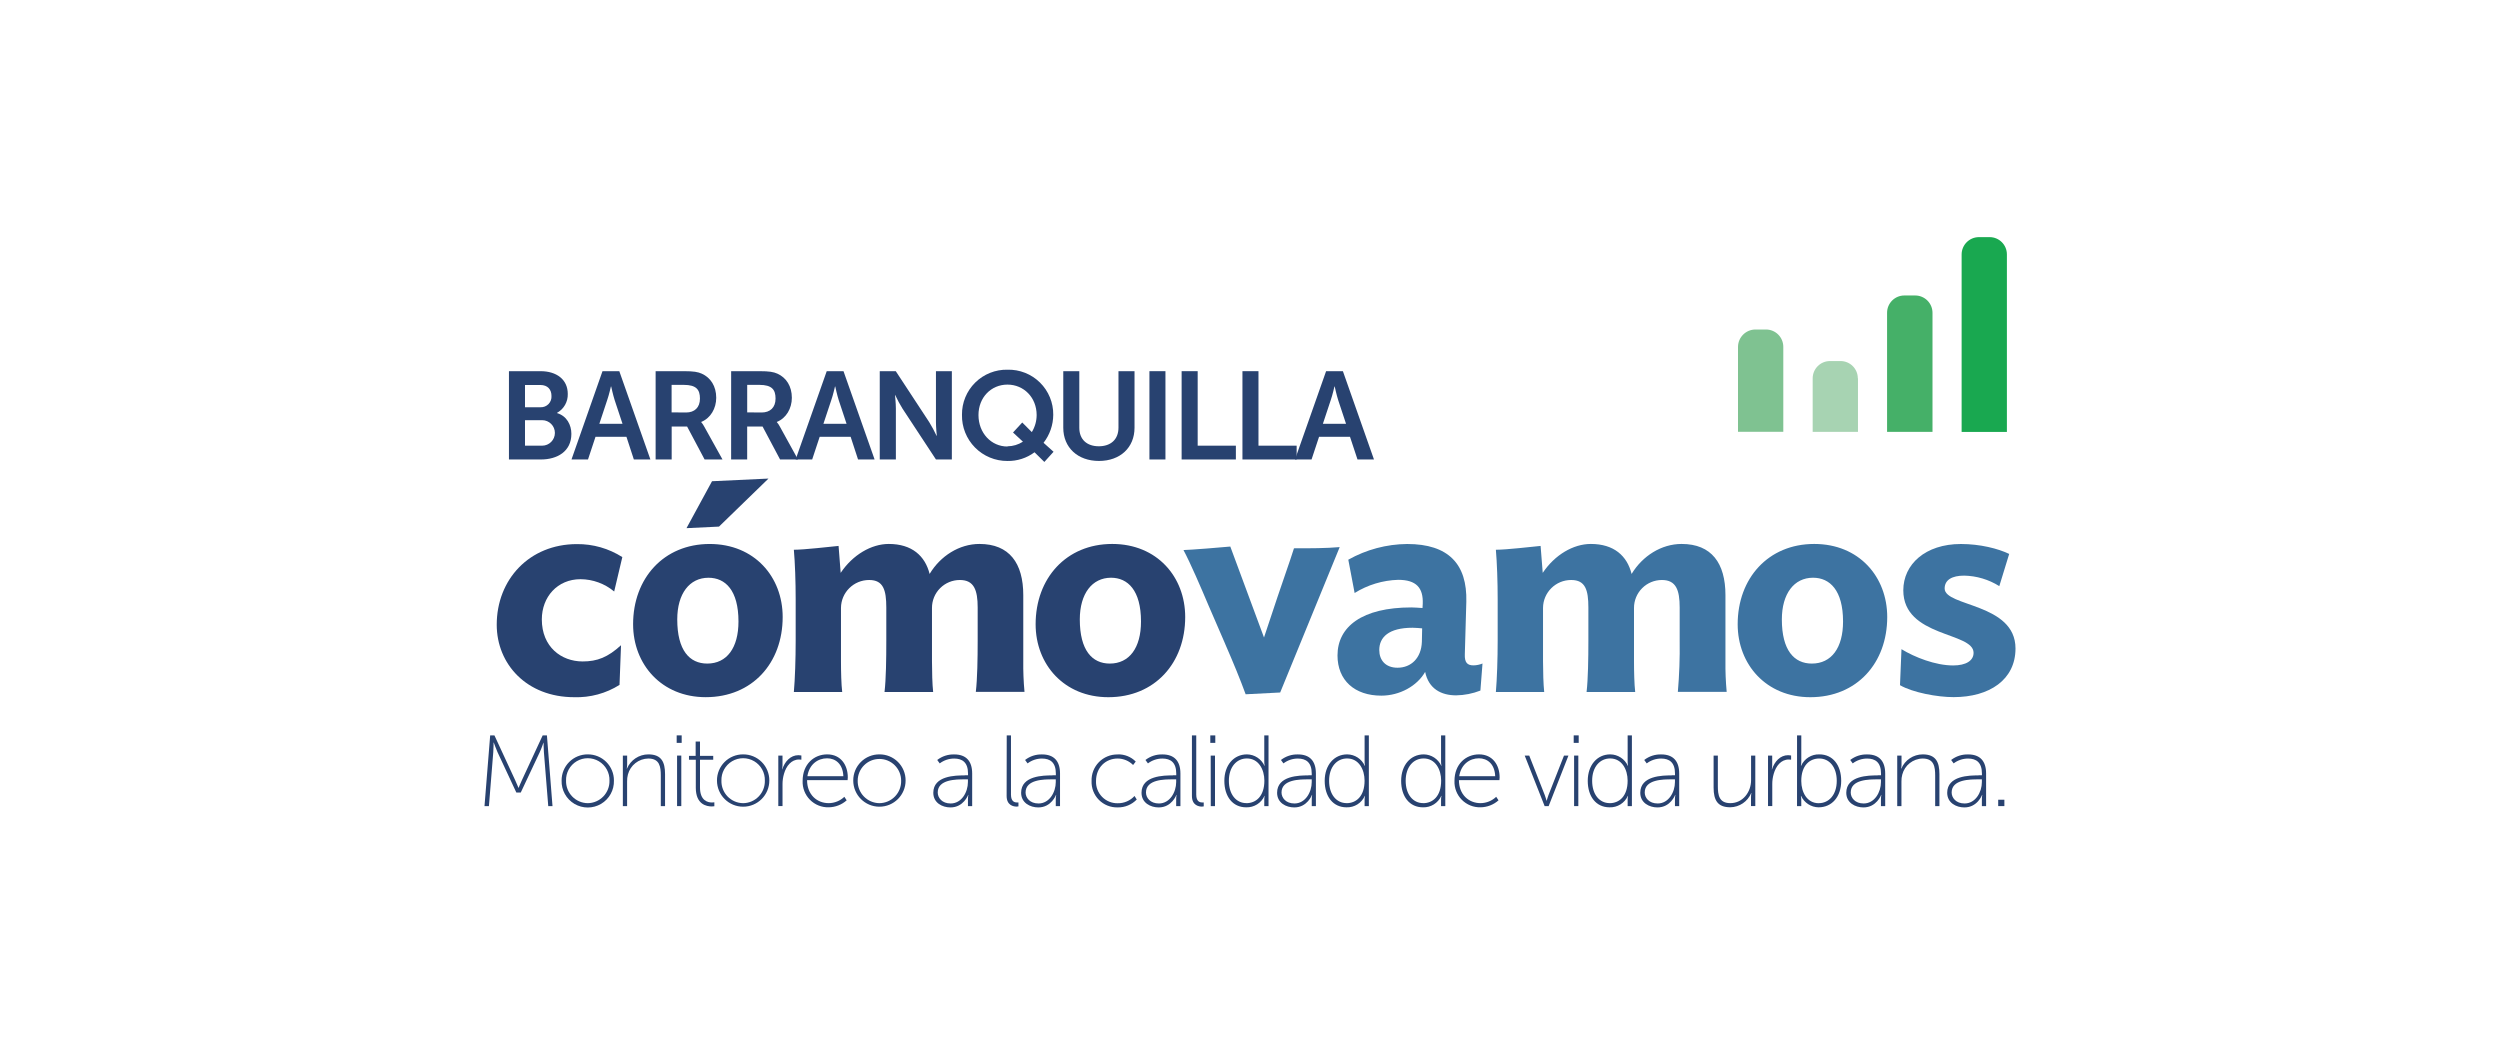
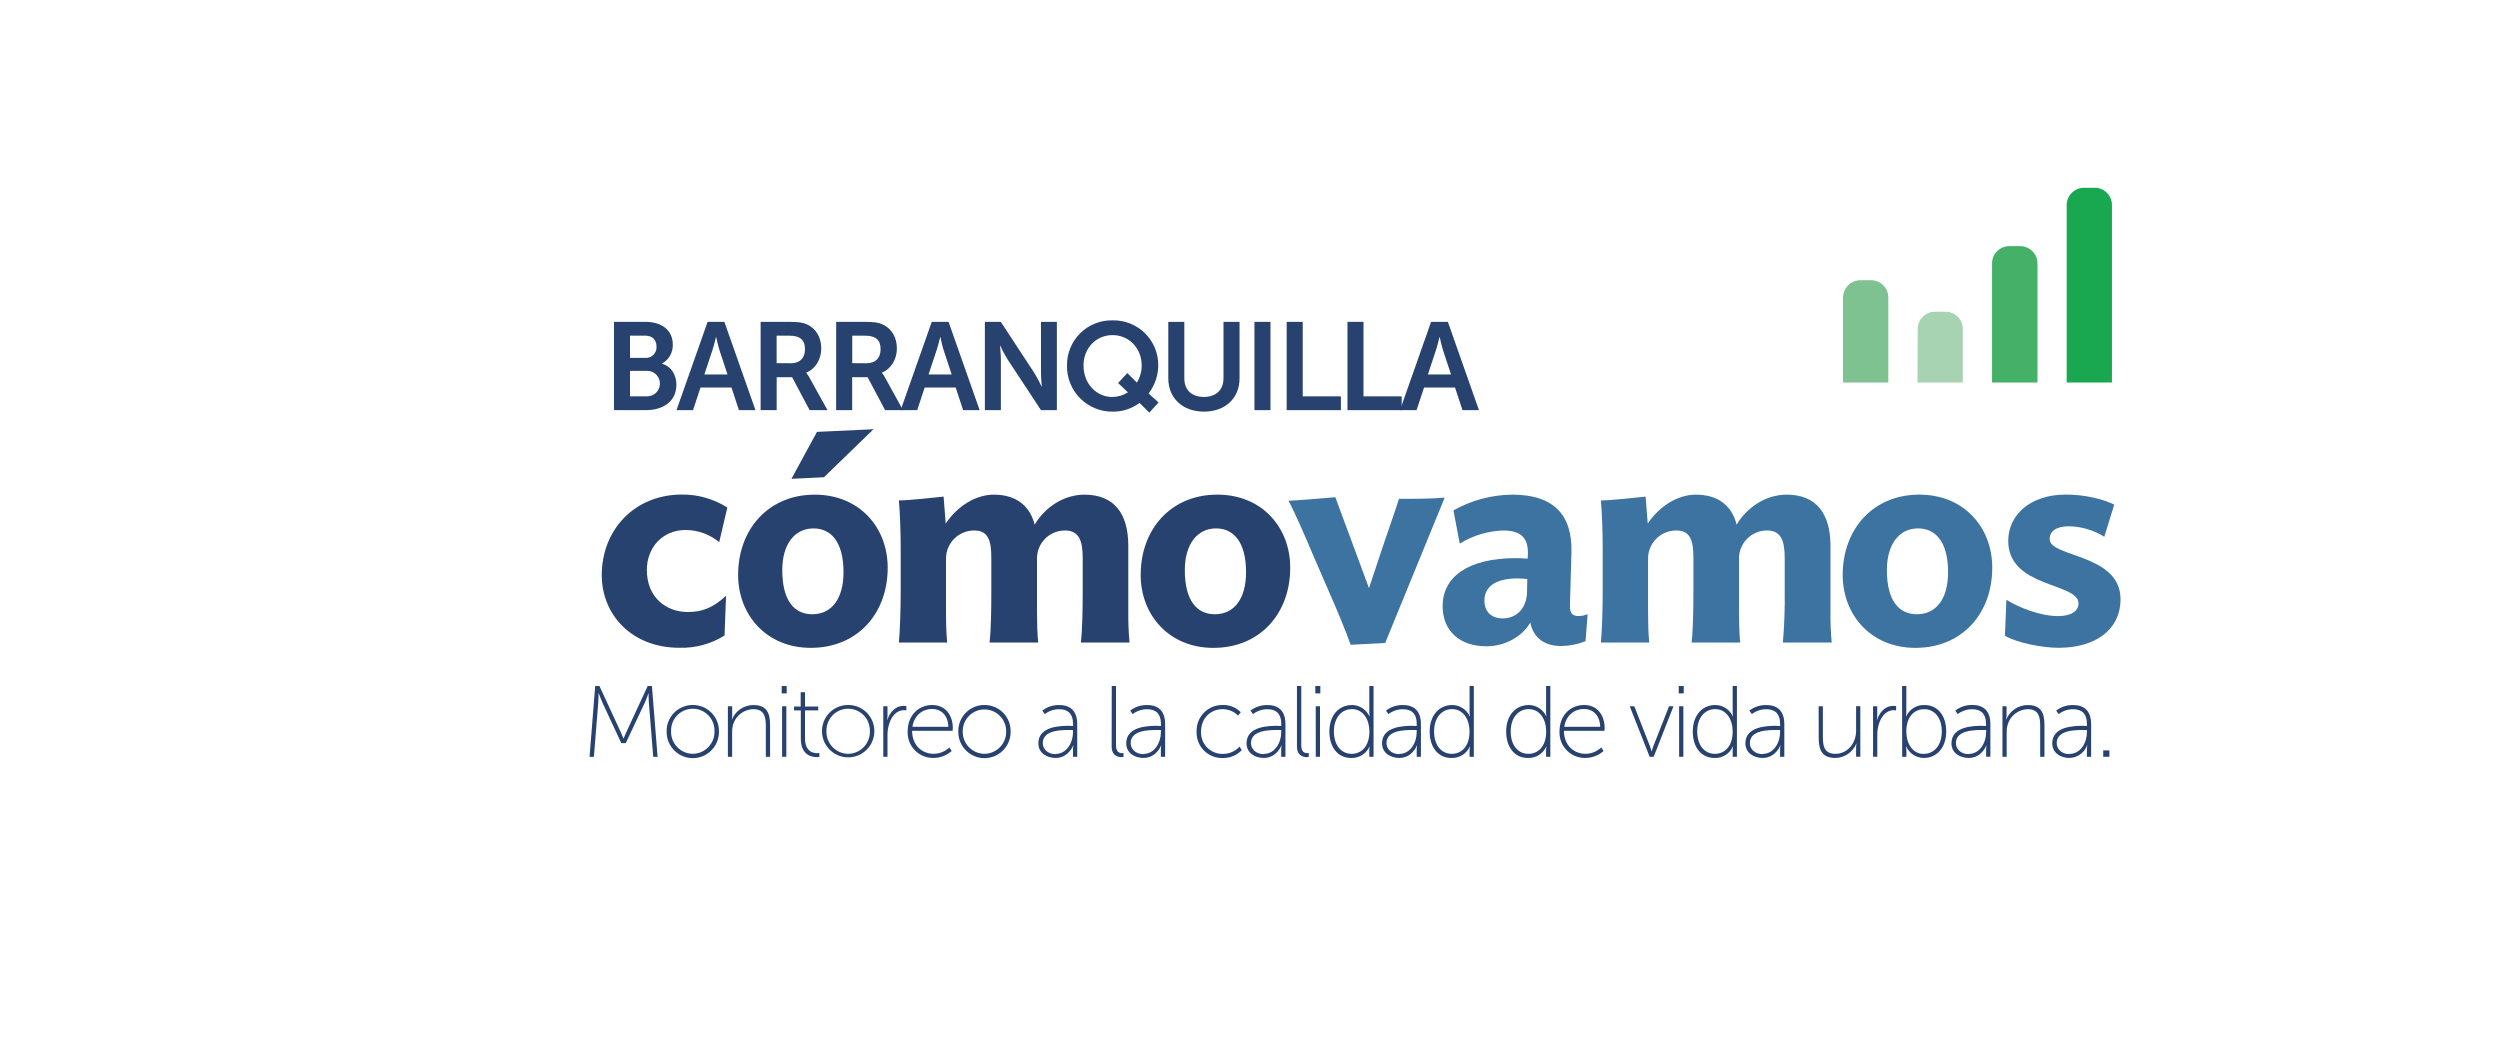
<svg xmlns="http://www.w3.org/2000/svg" id="Capa_1" data-name="Capa 1" viewBox="0 0 1000 417.78">
  <defs>
    <style>.cls-1{fill:#284270;}.cls-2{fill:#3d73a1;}.cls-3{fill:#19a850;}.cls-4{fill:#45b068;}.cls-5{fill:#a7d3b2;}.cls-6{fill:#7fc291;}</style>
  </defs>
-   <path class="cls-1" d="M196.07,294.15h1.7L206,311.93c.64,1.38,1.37,3.19,1.37,3.19h.08s.73-1.81,1.38-3.19l8.24-17.78h1.7L221,322.44H219.3l-1.74-21.59c-.12-1.37-.12-3.75-.12-3.75h-.07s-.81,2.38-1.46,3.75L208.31,317h-1.78L199,300.85c-.6-1.33-1.49-3.83-1.49-3.83h-.08s0,2.46-.12,3.83l-1.74,21.59H193.8Z" />
-   <path class="cls-1" d="M235.1,301.75a10.39,10.39,0,0,1,10.47,10.46,10.47,10.47,0,1,1-20.93,0,10.39,10.39,0,0,1,10.46-10.46m0,19.52a8.79,8.79,0,0,0,8.69-9,8.69,8.69,0,1,0-17.37,0,8.78,8.78,0,0,0,8.68,9" />
-   <path class="cls-1" d="M249.16,302.23h1.7v3.56a8.61,8.61,0,0,1-.16,1.66h.08a9.32,9.32,0,0,1,8.57-5.7c5.26,0,6.67,3.11,6.67,7.88v12.81h-1.7v-12.2c0-3.52-.44-6.83-5-6.83a8.57,8.57,0,0,0-8.16,6.42,10.17,10.17,0,0,0-.32,2.75v9.86h-1.7V302.23Z" />
-   <path class="cls-1" d="M270.67,294.15h2v3h-2Zm.16,8.08h1.69v20.21h-1.69Z" />
-   <path class="cls-1" d="M278.26,303.89h-2.67v-1.53h2.67v-5.74H280v5.74h5.29v1.53H280V315c0,5.34,3.19,6,4.81,6a4.85,4.85,0,0,0,.93-.08v1.58a5.82,5.82,0,0,1-1,.08c-2.1,0-6.42-.77-6.42-7.47V303.89Z" />
-   <path class="cls-1" d="M297.25,301.75a10.4,10.4,0,0,1,10.48,10.46,10.47,10.47,0,1,1-20.94,0,10.39,10.39,0,0,1,10.46-10.46m0,19.52a8.78,8.78,0,0,0,8.69-9,8.69,8.69,0,1,0-17.37,0,8.78,8.78,0,0,0,8.68,9" />
-   <path class="cls-1" d="M311.32,302.23H313v3.84a8.13,8.13,0,0,1-.17,1.66h.08c1-3.11,3.28-5.66,6.47-5.66a6.32,6.32,0,0,1,1.17.12v1.69a6.56,6.56,0,0,0-.93-.08c-3.15,0-5.13,2.67-6,5.66a14.49,14.49,0,0,0-.61,4.24v8.73h-1.69v-20.2Z" />
-   <path class="cls-1" d="M330.88,301.75c5.49,0,8.24,4.32,8.24,9.21,0,.44-.08,1.09-.08,1.09H322.83c0,5.86,4,9.21,8.65,9.21a9.14,9.14,0,0,0,6.26-2.54l.93,1.41a11,11,0,0,1-7.19,2.79,10.16,10.16,0,0,1-10.43-10.55c0-6.82,4.65-10.62,9.83-10.62m6.46,8.72c-.2-4.92-3.15-7.15-6.5-7.15-3.72,0-7.16,2.43-7.88,7.15Z" />
-   <path class="cls-1" d="M351.77,301.75a10.39,10.39,0,0,1,10.47,10.46,10.47,10.47,0,1,1-20.94,0,10.39,10.39,0,0,1,10.47-10.46m0,19.52a8.79,8.79,0,0,0,8.69-9,8.69,8.69,0,1,0-17.38,0,8.79,8.79,0,0,0,8.69,9" />
-   <path class="cls-1" d="M385.88,310.11h1.33v-.69c0-4.48-2.3-6-5.53-6a9.54,9.54,0,0,0-5.79,1.94l-1-1.37a10.57,10.57,0,0,1,6.83-2.22c4.64,0,7.15,2.58,7.15,7.63v13.06h-1.69v-2.67a9.37,9.37,0,0,1,.16-1.82h-.08s-1.82,5-7.08,5c-3.27,0-6.86-1.82-6.86-5.86,0-6.87,8.92-6.95,12.52-6.95m-5.58,11.23c4.4,0,6.91-4.56,6.91-8.56v-1.09h-1.3c-3.43,0-10.78,0-10.78,5.25,0,2.14,1.74,4.4,5.17,4.4" />
-   <path class="cls-1" d="M402.69,294.15h1.7v23.68c0,2.83,1.45,3.15,2.38,3.15a4.83,4.83,0,0,0,.61,0v1.57a3.44,3.44,0,0,1-.73.09c-1.17,0-4-.44-4-4.25Z" />
-   <path class="cls-1" d="M421,310.11h1.34v-.69c0-4.48-2.3-6-5.54-6a9.48,9.48,0,0,0-5.77,1.94l-1-1.37a10.57,10.57,0,0,1,6.83-2.22c4.64,0,7.15,2.58,7.15,7.63v13.06h-1.7v-2.67a8.84,8.84,0,0,1,.17-1.82h-.08s-1.83,5-7.08,5c-3.27,0-6.87-1.82-6.87-5.86,0-6.87,8.93-6.95,12.52-6.95m-5.57,11.23c4.4,0,6.91-4.56,6.91-8.56v-1.09h-1.29c-3.44,0-10.79,0-10.79,5.25,0,2.14,1.73,4.4,5.17,4.4" />
-   <path class="cls-1" d="M447.06,301.75a9.73,9.73,0,0,1,7.23,2.87L453.24,306a8.76,8.76,0,0,0-6.18-2.59c-4.73,0-8.65,3.52-8.65,9a8.52,8.52,0,0,0,8.65,8.89,8.93,8.93,0,0,0,6.75-2.91l.89,1.41a10.31,10.31,0,0,1-7.64,3.16,10.16,10.16,0,0,1-10.43-10.55,10.27,10.27,0,0,1,10.43-10.63" />
-   <path class="cls-1" d="M469.17,310.11h1.33v-.69c0-4.48-2.31-6-5.54-6a9.53,9.53,0,0,0-5.78,1.94l-1-1.37a10.6,10.6,0,0,1,6.83-2.22c4.65,0,7.16,2.58,7.16,7.63v13.06h-1.7v-2.67a9.37,9.37,0,0,1,.16-1.82h-.08s-1.82,5-7.07,5c-3.27,0-6.87-1.82-6.87-5.86,0-6.87,8.93-6.95,12.53-6.95m-5.58,11.23c4.4,0,6.91-4.56,6.91-8.56v-1.09h-1.3c-3.43,0-10.78,0-10.78,5.25,0,2.14,1.74,4.4,5.17,4.4" />
-   <path class="cls-1" d="M476.81,294.15h1.69v23.68c0,2.83,1.46,3.15,2.39,3.15a4.77,4.77,0,0,0,.6,0v1.57a3.41,3.41,0,0,1-.72.09c-1.17,0-4-.44-4-4.25v-24.2Z" />
-   <path class="cls-1" d="M484.12,294.15h2v3h-2Zm.16,8.08H486v20.21h-1.69Z" />
-   <path class="cls-1" d="M498.79,301.75a7.81,7.81,0,0,1,7,4.57h.08a8.79,8.79,0,0,1-.16-1.67v-10.5h1.7v28.29h-1.7v-2.55a6.52,6.52,0,0,1,.16-1.53h-.08a7.74,7.74,0,0,1-7.32,4.57c-5.41,0-8.73-4.33-8.73-10.6s3.76-10.58,9.06-10.58m-.25,19.52c3.72,0,7.2-2.63,7.2-9,0-4.48-2.31-8.89-7-8.89-4,0-7.2,3.28-7.2,8.93,0,5.46,2.91,8.94,7,8.94" />
-   <path class="cls-1" d="M523.35,310.11h1.34v-.69c0-4.48-2.3-6-5.54-6a9.48,9.48,0,0,0-5.77,1.94l-1-1.37a10.57,10.57,0,0,1,6.83-2.22c4.65,0,7.15,2.58,7.15,7.63v13.06H524.7v-2.67a9.37,9.37,0,0,1,.16-1.82h-.08s-1.82,5-7.07,5c-3.28,0-6.87-1.82-6.87-5.86,0-6.87,8.92-6.95,12.51-6.95m-5.57,11.23c4.4,0,6.91-4.56,6.91-8.56v-1.09H523.4c-3.44,0-10.79,0-10.79,5.25,0,2.14,1.73,4.4,5.17,4.4" />
-   <path class="cls-1" d="M538.91,301.75a7.8,7.8,0,0,1,7,4.57H546a8.79,8.79,0,0,1-.16-1.67v-10.5h1.7v28.29h-1.7v-2.55a6.52,6.52,0,0,1,.16-1.53h-.08a7.72,7.72,0,0,1-7.31,4.57c-5.42,0-8.73-4.33-8.73-10.6s3.76-10.58,9-10.58m-.24,19.52c3.72,0,7.19-2.63,7.19-9,0-4.48-2.3-8.89-7-8.89-4,0-7.19,3.28-7.19,8.93,0,5.46,2.91,8.94,7,8.94" />
-   <path class="cls-1" d="M569.51,301.75a7.81,7.81,0,0,1,7,4.57h.08a8.29,8.29,0,0,1-.17-1.67v-10.5h1.7v28.29h-1.7v-2.55a6.16,6.16,0,0,1,.17-1.53h-.08a7.74,7.74,0,0,1-7.32,4.57c-5.41,0-8.73-4.33-8.73-10.6s3.76-10.58,9.06-10.58m-.25,19.52c3.72,0,7.19-2.63,7.19-9,0-4.48-2.3-8.89-7-8.89-4,0-7.19,3.28-7.19,8.93,0,5.46,2.91,8.94,7,8.94" />
-   <path class="cls-1" d="M591.61,301.75c5.49,0,8.24,4.32,8.24,9.21,0,.44-.08,1.09-.08,1.09h-16.2c0,5.86,4,9.21,8.64,9.21a9.18,9.18,0,0,0,6.27-2.54l.93,1.41a11,11,0,0,1-7.2,2.79,10.16,10.16,0,0,1-10.42-10.55c0-6.82,4.65-10.62,9.82-10.62m6.47,8.72c-.2-4.92-3.16-7.15-6.51-7.15-3.72,0-7.15,2.43-7.88,7.15Z" />
-   <path class="cls-1" d="M609.88,302.23h1.81l6.23,15.84c.37,1,.69,2.19.69,2.19h.08s.32-1.21.69-2.19l6.22-15.84h1.78l-7.92,20.21h-1.61Z" />
-   <path class="cls-1" d="M629.48,294.15h2v3h-2Zm.16,8.08h1.69v20.21h-1.69Z" />
-   <path class="cls-1" d="M644.14,301.75a7.81,7.81,0,0,1,7,4.57h.08a8.79,8.79,0,0,1-.16-1.67v-10.5h1.7v28.29h-1.7v-2.55a6.52,6.52,0,0,1,.16-1.53h-.08a7.73,7.73,0,0,1-7.31,4.57c-5.42,0-8.73-4.33-8.73-10.6s3.76-10.58,9-10.58m-.24,19.52c3.72,0,7.19-2.63,7.19-9,0-4.48-2.3-8.89-7-8.89-4,0-7.19,3.28-7.19,8.93,0,5.46,2.91,8.94,7,8.94" />
-   <path class="cls-1" d="M668.71,310.11H670v-.69c0-4.48-2.3-6-5.53-6a9.49,9.49,0,0,0-5.78,1.94l-1-1.37a10.58,10.58,0,0,1,6.84-2.22c4.64,0,7.15,2.58,7.15,7.63v13.06h-1.7v-2.67a9.37,9.37,0,0,1,.16-1.82h-.08s-1.82,5-7.08,5c-3.27,0-6.87-1.82-6.87-5.86,0-6.87,8.94-6.95,12.53-6.95m-5.57,11.23c4.4,0,6.91-4.56,6.91-8.56v-1.09h-1.3c-3.43,0-10.79,0-10.79,5.25,0,2.14,1.74,4.4,5.18,4.4" />
-   <path class="cls-1" d="M685.44,302.23h1.7v12.2c0,3.52.44,6.83,5,6.83,5,0,8.29-4.44,8.29-9.17v-9.86h1.69v20.2H700.4v-3.55a8.48,8.48,0,0,1,.16-1.66h-.08a9.2,9.2,0,0,1-8.37,5.69c-5,0-6.67-2.74-6.67-7.88Z" />
-   <path class="cls-1" d="M707.18,302.23h1.7v3.84a8.61,8.61,0,0,1-.16,1.66h.08c1-3.11,3.28-5.66,6.47-5.66a6.32,6.32,0,0,1,1.17.12v1.69a6.76,6.76,0,0,0-.93-.08c-3.15,0-5.13,2.67-6,5.66a14.47,14.47,0,0,0-.6,4.24v8.73h-1.7v-20.2Z" />
-   <path class="cls-1" d="M718.82,294.15h1.7v10.5a8.79,8.79,0,0,1-.16,1.67h.08a7.72,7.72,0,0,1,7.31-4.57c5.41,0,8.73,4.32,8.73,10.58,0,6.43-3.76,10.6-9.05,10.6a7.81,7.81,0,0,1-7-4.57h-.08a9.17,9.17,0,0,1,.16,1.78v2.3h-1.7Zm8.69,27.12c4,0,7.19-3.28,7.19-8.94,0-5.45-2.9-8.93-7-8.93-3.72,0-7.19,2.63-7.19,9,0,4.48,2.3,8.89,7,8.89" />
-   <path class="cls-1" d="M751.08,310.11h1.33v-.69c0-4.48-2.31-6-5.54-6a9.49,9.49,0,0,0-5.78,1.94l-1-1.37a10.58,10.58,0,0,1,6.84-2.22c4.64,0,7.15,2.58,7.15,7.63v13.06h-1.7v-2.67a9.37,9.37,0,0,1,.16-1.82h-.08s-1.82,5-7.08,5c-3.26,0-6.87-1.82-6.87-5.86,0-6.87,8.93-6.95,12.54-6.95m-5.59,11.23c4.41,0,6.92-4.56,6.92-8.56v-1.09h-1.3c-3.44,0-10.79,0-10.79,5.25,0,2.14,1.74,4.4,5.17,4.4" />
-   <path class="cls-1" d="M758.91,302.23h1.7v3.56a8.61,8.61,0,0,1-.16,1.66h.08a9.3,9.3,0,0,1,8.57-5.7c5.25,0,6.67,3.11,6.67,7.88v12.81h-1.7v-12.2c0-3.52-.45-6.83-5-6.83a8.56,8.56,0,0,0-8.16,6.42,9.78,9.78,0,0,0-.33,2.75v9.86h-1.69V302.23Z" />
-   <path class="cls-1" d="M791.44,310.11h1.33v-.69c0-4.48-2.3-6-5.53-6a9.49,9.49,0,0,0-5.78,1.94l-1-1.37a10.6,10.6,0,0,1,6.83-2.22c4.65,0,7.15,2.58,7.15,7.63v13.06h-1.69v-2.67a9.37,9.37,0,0,1,.16-1.82h-.09s-1.81,5-7.07,5c-3.27,0-6.87-1.82-6.87-5.86,0-6.87,8.94-6.95,12.53-6.95m-5.58,11.23c4.41,0,6.92-4.56,6.92-8.56v-1.09h-1.3c-3.43,0-10.79,0-10.79,5.25,0,2.14,1.74,4.4,5.17,4.4" />
-   <rect class="cls-1" x="799.28" y="319.89" width="2.47" height="2.55" />
-   <path class="cls-1" d="M245.67,236.6a21.19,21.19,0,0,0-13.46-4.92c-9.24,0-15.48,7.09-15.48,16.09,0,11,7.8,16.81,16.32,16.81,5.88,0,10.09-1.68,15.36-6.49l-.6,15.87a32.12,32.12,0,0,1-18.12,4.92c-19,0-31-13.22-31-29,0-18.05,13-32.24,32.08-32.24a33.2,33.2,0,0,1,18.16,5.2Z" />
-   <path class="cls-1" d="M282.29,278.87c-17.63,0-29.05-13.09-29.05-29.17,0-18.39,12.26-32.11,30.63-32.11,17.89,0,29.2,13.12,29.2,29.22,0,18.38-12.13,32.06-30.78,32.06m1.1-47.77c-7.57,0-12.49,6.34-12.49,16.67,0,12.38,4.91,17.66,12,17.66,7.81,0,12.49-6.24,12.49-16.83,0-12.49-5.25-17.5-12-17.5m24-39.67L287.6,210.64l-13,.62,10.21-18.77Z" />
-   <path class="cls-1" d="M390.33,276.74c.61-5.17.74-13.47.74-20.44V243c0-7-1.47-11-7.1-11a11.14,11.14,0,0,0-11.18,11.19v21.24c0,4.18.13,9.25.47,12.38H353.81c.61-5.17.71-13.47.71-20.44V243c0-7-1.2-11-6.82-11a11.25,11.25,0,0,0-11.31,11.19v21.24c0,4.18.12,9.25.49,12.38H317.54c.47-5.17.73-13.47.73-20.44V239.72c0-7-.26-14.63-.73-19.82,4.2,0,14.3-1.19,17.89-1.53l.84,10.78c4.8-7.21,12.27-11.57,19.23-11.57,9.24,0,14.53,4.74,16.35,12,4.29-7.19,11.87-12,19.92-12,12,0,17.54,7.72,17.54,20.47v26.31a118.28,118.28,0,0,0,.49,12.38Z" />
-   <path class="cls-1" d="M443.34,278.88c-17.68,0-29.09-13.08-29.09-29.18,0-18.4,12.24-32.12,30.65-32.12,17.87,0,29.18,13.13,29.18,29.23,0,18.39-12.14,32.07-30.74,32.07m1.08-47.79c-7.56,0-12.5,6.35-12.5,16.69,0,12.36,4.94,17.65,12,17.65,7.78,0,12.48-6.24,12.48-16.82,0-12.49-5.28-17.52-12-17.52" />
-   <path class="cls-2" d="M490.1,257.62l-6.71-15.48c-3-7.11-7.23-16.94-10-22.12,1.9,0,17.17-1.2,18.73-1.4L505.6,255l5.4-16.21c1.67-5.06,5.06-14.53,6.59-19.47,6.76,0,12.75,0,18.29-.48L512.07,277l-13.81.71c-2.05-5.64-5-12.83-8.16-20.06" />
-   <path class="cls-2" d="M535,262.19c0-11.52,9.83-19.22,29.55-19.22,1.31,0,2.88.15,4.45.24l.1-1.68c.24-6.36-2.53-9.6-9.84-9.6a34.88,34.88,0,0,0-17.41,5.27l-2.53-13.32a48.9,48.9,0,0,1,23.54-6.28c16.57,0,24.05,8.06,23.67,23.09l-.6,21c-.13,3.35,1,4.46,3.47,4.46a10.07,10.07,0,0,0,3.6-.74l-.84,10.82a27.74,27.74,0,0,1-9.71,1.91c-6,0-11-2.64-12.39-9.38-3.23,5.67-10.22,9.5-17.53,9.5-10.68,0-17.53-6.13-17.53-16.1m33.75-5.43.11-5.39c-1.3-.09-2.51-.24-3.83-.24-9.63,0-13.32,3.85-13.32,8.91,0,4.07,2.5,7.08,7.3,7.08,5.41,0,9.51-3.84,9.74-10.36" />
-   <path class="cls-2" d="M671.14,276.74a203.17,203.17,0,0,0,.73-20.44V243c0-7-1.45-11-7.1-11a11.15,11.15,0,0,0-11.17,11.19v21.24c0,4.18.12,9.25.48,12.38H634.63c.6-5.17.72-13.47.72-20.44V243c0-7-1.2-11-6.85-11a11.24,11.24,0,0,0-11.29,11.19v21.24c0,4.18.14,9.25.47,12.38H598.35c.45-5.17.72-13.47.72-20.44V239.72c0-7-.27-14.63-.72-19.82,4.23,0,14.3-1.19,17.89-1.53l.85,10.78c4.81-7.21,12.24-11.57,19.23-11.57,9.25,0,14.52,4.74,16.32,12,4.34-7.19,11.91-12,20-12,12,0,17.54,7.72,17.54,20.47v26.31a118.28,118.28,0,0,0,.49,12.38Z" />
-   <path class="cls-2" d="M724.14,278.88c-17.66,0-29.07-13.08-29.07-29.18,0-18.4,12.24-32.12,30.62-32.12,17.93,0,29.2,13.13,29.2,29.23,0,18.39-12.12,32.07-30.75,32.07m1.07-47.79c-7.56,0-12.47,6.35-12.47,16.69,0,12.36,4.91,17.65,12,17.65,7.8,0,12.48-6.24,12.48-16.82,0-12.49-5.28-17.52-12-17.52" />
-   <path class="cls-2" d="M803.67,221.59l-3.95,12.86a27.45,27.45,0,0,0-14.06-4.2c-4.81,0-7.8,1.68-7.8,5.15,0,7.33,28.34,5.79,28.34,24,0,12.52-10.46,19.45-24.73,19.45C775,278.88,765,277,760,274.07l.59-14.4c5.29,3.24,13.59,6.51,20.67,6.51,5.17,0,8.17-1.93,8.17-5.06,0-8.4-28.11-6.14-28.11-25,0-10.33,8.75-18.52,23.06-18.52,7.56,0,14.89,1.81,19.33,4" />
-   <path class="cls-3" d="M795.86,94.85h-4.28a6.94,6.94,0,0,0-6.93,6.92v71h18.11v-71a6.91,6.91,0,0,0-6.89-6.92" />
-   <path class="cls-4" d="M773,125.12a6.94,6.94,0,0,0-7-6.93h-4.26a6.92,6.92,0,0,0-6.91,6.93v47.62H773Z" />
-   <path class="cls-5" d="M743.13,151.32a6.91,6.91,0,0,0-6.93-6.9H732a6.93,6.93,0,0,0-6.93,6.9v21.42h18.12V151.32Z" />
-   <path class="cls-6" d="M713.32,138.73a6.93,6.93,0,0,0-6.93-6.93h-4.24a7,7,0,0,0-6.95,6.93v34h18.12v-34Z" />
-   <path class="cls-1" d="M203.58,148.47h12.63c6.37,0,10.9,3.29,10.9,9.11a8.34,8.34,0,0,1-4.28,7.55v.11c3.88,1.14,5.72,4.72,5.72,8.3,0,7.06-5.67,10.25-12.19,10.25H203.58Zm12.63,14.43a4.22,4.22,0,0,0,4.38-4.53c0-2.54-1.49-4.38-4.47-4.38H210v8.91Zm.65,15.37a5.1,5.1,0,1,0,0-10.2H210v10.2Z" />
-   <path class="cls-1" d="M250.58,174.73H238.2l-3,9.06H228.6L241,148.47h6.72l12.44,35.32h-6.62Zm-6.21-20.14s-.8,3.49-1.5,5.47l-3.13,9.45H249l-3.13-9.45c-.65-2-1.4-5.47-1.4-5.47Z" />
-   <path class="cls-1" d="M262.22,148.47h11.39c3.83,0,5.57.3,7.11,1,3.53,1.59,5.77,5,5.77,9.65,0,4.23-2.24,8.15-6,9.65v.09a9,9,0,0,1,1.19,1.75L289,183.79h-7.16l-7-13.18h-6.17v13.18h-6.42V148.47ZM274.41,165c3.43,0,5.57-2,5.57-5.57s-1.44-5.48-6.47-5.48h-4.87v11Z" />
-   <path class="cls-1" d="M292.46,148.47h11.39c3.83,0,5.58.3,7.12,1,3.53,1.59,5.77,5,5.77,9.65,0,4.23-2.24,8.15-6,9.65v.09a9,9,0,0,1,1.19,1.75l7.26,13.18h-7.16l-7-13.18h-6.16v13.18h-6.42ZM304.64,165c3.43,0,5.58-2,5.58-5.57s-1.45-5.48-6.47-5.48h-4.87v11Z" />
-   <path class="cls-1" d="M340.26,174.73H327.87l-3,9.06h-6.62l12.44-35.32h6.71l12.44,35.32h-6.62ZM334,154.59s-.79,3.49-1.49,5.47l-3.14,9.45h9.25l-3.13-9.45c-.65-2-1.39-5.47-1.39-5.47Z" />
-   <path class="cls-1" d="M351.89,148.47h6.42l13.38,20.39a54.8,54.8,0,0,1,2.94,5.47h.09s-.34-3.38-.34-5.47V148.47h6.36v35.32h-6.36L361,163.44a51.83,51.83,0,0,1-2.94-5.46H358s.35,3.38.35,5.46v20.35H351.9V148.47Z" />
-   <path class="cls-1" d="M403,147.88a17.85,17.85,0,0,1,18.3,18.05,18.43,18.43,0,0,1-3.88,11.19l4,3.59-3.68,4.07-3.93-3.87A17.61,17.61,0,0,1,403,184.39a18.09,18.09,0,0,1-18.21-18.46A17.84,17.84,0,0,1,403,147.88m0,30.64a11.49,11.49,0,0,0,6.17-1.85L405.21,173l3.69-4,3.83,3.84a13.17,13.17,0,0,0,1.93-6.82c0-7-5.12-12.18-11.68-12.18s-11.59,5.17-11.59,12.18c0,7.21,5.12,12.59,11.59,12.59" />
-   <path class="cls-1" d="M425.31,148.47h6.41V171.1c0,4.73,3.08,7.41,7.81,7.41s7.86-2.69,7.86-7.46V148.47h6.42V171.1c0,7.91-5.72,13.28-14.23,13.28S425.31,179,425.31,171.1Z" />
-   <rect class="cls-1" x="459.77" y="148.47" width="6.41" height="35.32" />
-   <polygon class="cls-1" points="472.65 148.47 479.07 148.47 479.07 178.27 494.35 178.27 494.35 183.79 472.65 183.79 472.65 148.47" />
-   <polygon class="cls-1" points="496.98 148.47 503.39 148.47 503.39 178.27 518.66 178.27 518.66 183.79 496.98 183.79 496.98 148.47" />
-   <path class="cls-1" d="M540,174.73H527.62l-3,9.06H518l12.44-35.32h6.72l12.43,35.32H543Zm-6.22-20.14s-.79,3.49-1.49,5.47l-3.13,9.45h9.25l-3.13-9.45c-.65-2-1.4-5.47-1.4-5.47Z" />
+   <path class="cls-1" d="M238.08,274.41h1.7L248,292.2c.65,1.37,1.37,3.19,1.37,3.19h.08s.73-1.82,1.38-3.19l8.24-17.79h1.7l2.26,28.3h-1.74l-1.74-21.59c-.12-1.37-.12-3.76-.12-3.76h-.07s-.81,2.38-1.46,3.76l-7.6,16.13h-1.78L241,281.12c-.61-1.33-1.5-3.84-1.5-3.84h-.08s0,2.47-.12,3.84l-1.74,21.59h-1.74Z" />
+   <path class="cls-1" d="M277.12,282a10.39,10.39,0,0,1,10.46,10.47,10.47,10.47,0,1,1-20.93,0A10.39,10.39,0,0,1,277.12,282m0,19.53a8.79,8.79,0,0,0,8.68-9.06,8.69,8.69,0,1,0-17.37,0,8.79,8.79,0,0,0,8.69,9.06" />
+   <path class="cls-1" d="M291.18,282.5h1.7v3.55a8.29,8.29,0,0,1-.17,1.67h.09a9.29,9.29,0,0,1,8.56-5.7c5.26,0,6.67,3.11,6.67,7.88v12.81h-1.7v-12.2c0-3.52-.44-6.84-5-6.84a8.56,8.56,0,0,0-8.16,6.43,10.17,10.17,0,0,0-.32,2.75v9.86h-1.7V282.5Z" />
+   <path class="cls-1" d="M312.68,274.41h2v2.95h-2Zm.16,8.09h1.69v20.21h-1.69Z" />
+   <path class="cls-1" d="M320.27,284.15h-2.66v-1.53h2.66v-5.74H322v5.74h5.29v1.53H322v11.12c0,5.34,3.19,6,4.81,6a4.85,4.85,0,0,0,.93-.08v1.58a5.68,5.68,0,0,1-1,.08c-2.1,0-6.42-.77-6.42-7.47V284.15Z" />
+   <path class="cls-1" d="M339.27,282a10.4,10.4,0,0,1,10.47,10.47,10.47,10.47,0,1,1-20.94,0A10.39,10.39,0,0,1,339.27,282m0,19.53a8.79,8.79,0,0,0,8.68-9.06,8.69,8.69,0,1,0-17.37,0,8.79,8.79,0,0,0,8.69,9.06" />
+   <path class="cls-1" d="M353.33,282.5H355v3.83a8.29,8.29,0,0,1-.17,1.67h.08c1-3.12,3.28-5.66,6.47-5.66a6.87,6.87,0,0,1,1.17.11v1.7a6.56,6.56,0,0,0-.93-.08c-3.15,0-5.13,2.67-6,5.66A14.45,14.45,0,0,0,355,294v8.73h-1.69V282.5Z" />
+   <path class="cls-1" d="M372.89,282c5.49,0,8.24,4.32,8.24,9.21,0,.45-.08,1.1-.08,1.1H364.84c0,5.86,4,9.21,8.65,9.21a9.14,9.14,0,0,0,6.26-2.54l.93,1.41a11,11,0,0,1-7.19,2.79,10.16,10.16,0,0,1-10.43-10.55c0-6.83,4.66-10.63,9.83-10.63m6.46,8.73c-.2-4.93-3.15-7.15-6.5-7.15-3.72,0-7.15,2.42-7.88,7.15Z" />
+   <path class="cls-1" d="M393.78,282a10.4,10.4,0,0,1,10.47,10.47,10.47,10.47,0,1,1-20.93,0A10.39,10.39,0,0,1,393.78,282m0,19.53a8.79,8.79,0,0,0,8.69-9.06,8.69,8.69,0,1,0-17.38,0,8.79,8.79,0,0,0,8.69,9.06" />
+   <path class="cls-1" d="M427.89,290.37h1.33v-.68c0-4.48-2.3-6-5.53-6a9.49,9.49,0,0,0-5.78,1.94l-1-1.38a10.57,10.57,0,0,1,6.83-2.22c4.64,0,7.15,2.59,7.15,7.64v13.06h-1.69V300a9.24,9.24,0,0,1,.16-1.82h-.08s-1.82,5-7.07,5c-3.27,0-6.87-1.82-6.87-5.86,0-6.87,8.92-7,12.52-7m-5.58,11.24c4.4,0,6.91-4.56,6.91-8.57V292h-1.29c-3.44,0-10.79,0-10.79,5.26,0,2.14,1.74,4.4,5.17,4.4" />
+   <path class="cls-1" d="M444.7,274.41h1.7V298.1c0,2.83,1.45,3.15,2.38,3.15a3.89,3.89,0,0,0,.61-.05v1.58a3.44,3.44,0,0,1-.73.09c-1.17,0-4-.45-4-4.25Z" />
+   <path class="cls-1" d="M463.05,290.37h1.33v-.68c0-4.48-2.3-6-5.53-6a9.49,9.49,0,0,0-5.78,1.94l-1-1.38a10.57,10.57,0,0,1,6.83-2.22c4.65,0,7.15,2.59,7.15,7.64v13.06h-1.7V300a8.72,8.72,0,0,1,.17-1.82h-.08s-1.82,5-7.08,5c-3.27,0-6.86-1.82-6.86-5.86,0-6.87,8.92-7,12.52-7m-5.58,11.24c4.41,0,6.91-4.56,6.91-8.57V292h-1.29c-3.44,0-10.79,0-10.79,5.26,0,2.14,1.74,4.4,5.17,4.4" />
+   <path class="cls-1" d="M489.07,282a9.77,9.77,0,0,1,7.24,2.87l-1.06,1.38a8.76,8.76,0,0,0-6.18-2.59c-4.73,0-8.65,3.51-8.65,9a8.52,8.52,0,0,0,8.65,8.9,8.92,8.92,0,0,0,6.75-2.92l.89,1.42a10.32,10.32,0,0,1-7.64,3.15,10.16,10.16,0,0,1-10.43-10.55A10.27,10.27,0,0,1,489.07,282" />
+   <path class="cls-1" d="M511.18,290.37h1.33v-.68c0-4.48-2.3-6-5.54-6a9.53,9.53,0,0,0-5.78,1.94l-1-1.38a10.6,10.6,0,0,1,6.83-2.22c4.65,0,7.16,2.59,7.16,7.64v13.06h-1.7V300a9.24,9.24,0,0,1,.16-1.82h-.08s-1.82,5-7.07,5c-3.27,0-6.87-1.82-6.87-5.86,0-6.87,8.93-7,12.53-7m-5.58,11.24c4.4,0,6.91-4.56,6.91-8.57V292h-1.29c-3.44,0-10.79,0-10.79,5.26,0,2.14,1.74,4.4,5.17,4.4" />
+   <path class="cls-1" d="M518.82,274.41h1.69V298.1c0,2.83,1.46,3.15,2.39,3.15a3.84,3.84,0,0,0,.6-.05v1.58a3.41,3.41,0,0,1-.72.09c-1.17,0-4-.45-4-4.25V274.41Z" />
+   <path class="cls-1" d="M526.13,274.41h2v2.95h-2Zm.16,8.09H528v20.21h-1.69Z" />
+   <path class="cls-1" d="M540.8,282a7.81,7.81,0,0,1,7,4.57h.08a8.61,8.61,0,0,1-.16-1.66V274.41h1.7v28.3h-1.7v-2.55a6.67,6.67,0,0,1,.16-1.54h-.08a7.74,7.74,0,0,1-7.32,4.57c-5.41,0-8.73-4.32-8.73-10.59,0-6.43,3.76-10.59,9.06-10.59m-.25,19.53c3.72,0,7.2-2.63,7.2-9,0-4.48-2.31-8.89-7-8.89-4,0-7.2,3.27-7.2,8.93,0,5.46,2.91,8.94,7,8.94" />
+   <path class="cls-1" d="M565.37,290.37h1.33v-.68c0-4.48-2.3-6-5.53-6a9.49,9.49,0,0,0-5.78,1.94l-1-1.38a10.57,10.57,0,0,1,6.83-2.22c4.65,0,7.15,2.59,7.15,7.64v13.06h-1.69V300a9.24,9.24,0,0,1,.16-1.82h-.08s-1.82,5-7.07,5c-3.28,0-6.87-1.82-6.87-5.86,0-6.87,8.92-7,12.52-7m-5.58,11.24c4.4,0,6.91-4.56,6.91-8.57V292h-1.29c-3.44,0-10.79,0-10.79,5.26,0,2.14,1.74,4.4,5.17,4.4" />
+   <path class="cls-1" d="M580.92,282a7.82,7.82,0,0,1,7,4.57H588a8.13,8.13,0,0,1-.17-1.66V274.41h1.7v28.3h-1.7v-2.55a6.3,6.3,0,0,1,.17-1.54h-.08a7.74,7.74,0,0,1-7.32,4.57c-5.42,0-8.73-4.32-8.73-10.59,0-6.43,3.76-10.59,9-10.59m-.24,19.53c3.72,0,7.19-2.63,7.19-9,0-4.48-2.3-8.89-7-8.89-4,0-7.19,3.27-7.19,8.93,0,5.46,2.91,8.94,7,8.94" />
+   <path class="cls-1" d="M611.52,282a7.81,7.81,0,0,1,7,4.57h.08a8.13,8.13,0,0,1-.17-1.66V274.41h1.7v28.3h-1.7v-2.55a6.3,6.3,0,0,1,.17-1.54h-.08a7.74,7.74,0,0,1-7.32,4.57c-5.41,0-8.73-4.32-8.73-10.59,0-6.43,3.76-10.59,9.06-10.59m-.25,19.53c3.72,0,7.19-2.63,7.19-9,0-4.48-2.3-8.89-7-8.89-4,0-7.19,3.27-7.19,8.93,0,5.46,2.91,8.94,7,8.94" />
+   <path class="cls-1" d="M633.62,282c5.5,0,8.24,4.32,8.24,9.21,0,.45-.08,1.1-.08,1.1h-16.2c0,5.86,4,9.21,8.65,9.21a9.17,9.17,0,0,0,6.26-2.54l.93,1.41a11,11,0,0,1-7.19,2.79,10.16,10.16,0,0,1-10.43-10.55c0-6.83,4.65-10.63,9.82-10.63m6.47,8.73c-.2-4.93-3.15-7.15-6.5-7.15-3.72,0-7.16,2.42-7.89,7.15Z" />
+   <path class="cls-1" d="M651.89,282.5h1.82l6.22,15.84c.37,1,.69,2.19.69,2.19h.08s.32-1.22.69-2.19l6.23-15.84h1.78l-7.93,20.21h-1.61Z" />
+   <path class="cls-1" d="M671.49,274.41h2v2.95h-2Zm.16,8.09h1.69v20.21h-1.69Z" />
+   <path class="cls-1" d="M686.15,282a7.8,7.8,0,0,1,7,4.57h.08a8.61,8.61,0,0,1-.16-1.66V274.41h1.7v28.3h-1.7v-2.55a6.67,6.67,0,0,1,.16-1.54h-.08a7.72,7.72,0,0,1-7.31,4.57c-5.42,0-8.73-4.32-8.73-10.59,0-6.43,3.76-10.59,9-10.59m-.24,19.53c3.72,0,7.2-2.63,7.2-9,0-4.48-2.31-8.89-7-8.89-4,0-7.19,3.27-7.19,8.93,0,5.46,2.91,8.94,7,8.94" />
+   <path class="cls-1" d="M710.72,290.37h1.33v-.68c0-4.48-2.3-6-5.53-6a9.49,9.49,0,0,0-5.78,1.94l-1-1.38a10.61,10.61,0,0,1,6.84-2.22c4.64,0,7.15,2.59,7.15,7.64v13.06h-1.7V300a9.24,9.24,0,0,1,.16-1.82h-.08s-1.82,5-7.08,5c-3.27,0-6.87-1.82-6.87-5.86,0-6.87,8.94-7,12.53-7m-5.57,11.24c4.4,0,6.91-4.56,6.91-8.57V292h-1.3c-3.43,0-10.79,0-10.79,5.26,0,2.14,1.74,4.4,5.18,4.4" />
+   <path class="cls-1" d="M727.46,282.5h1.69v12.2c0,3.52.44,6.83,5,6.83,5,0,8.29-4.45,8.29-9.18v-9.86h1.69V302.7h-1.69v-3.55a8.66,8.66,0,0,1,.16-1.67h-.08a9.19,9.19,0,0,1-8.37,5.7c-5,0-6.66-2.75-6.66-7.88Z" />
+   <path class="cls-1" d="M749.19,282.5h1.7v3.83a8.79,8.79,0,0,1-.16,1.67h.08c1-3.12,3.28-5.66,6.47-5.66a6.87,6.87,0,0,1,1.17.11v1.7a6.76,6.76,0,0,0-.93-.08c-3.15,0-5.13,2.67-6,5.66a14.43,14.43,0,0,0-.6,4.24v8.73h-1.7V282.5Z" />
+   <path class="cls-1" d="M760.83,274.41h1.7v10.51a8.61,8.61,0,0,1-.16,1.66h.08a7.72,7.72,0,0,1,7.31-4.57c5.42,0,8.73,4.32,8.73,10.59,0,6.43-3.76,10.59-9,10.59a7.81,7.81,0,0,1-7-4.57h-.08a9.3,9.3,0,0,1,.16,1.78v2.31h-1.7Zm8.69,27.13c4,0,7.2-3.28,7.2-8.94,0-5.45-2.91-8.93-7-8.93-3.72,0-7.19,2.63-7.19,9,0,4.49,2.3,8.9,7,8.9" />
+   <path class="cls-1" d="M793.09,290.37h1.33v-.68c0-4.48-2.31-6-5.54-6a9.49,9.49,0,0,0-5.78,1.94l-1-1.38A10.57,10.57,0,0,1,789,282c4.64,0,7.15,2.59,7.15,7.64v13.06h-1.7V300a9.24,9.24,0,0,1,.16-1.82h-.08s-1.82,5-7.07,5c-3.27,0-6.88-1.82-6.88-5.86,0-6.87,8.93-7,12.54-7m-5.58,11.24c4.4,0,6.91-4.56,6.91-8.57V292h-1.3c-3.43,0-10.79,0-10.79,5.26,0,2.14,1.74,4.4,5.18,4.4" />
+   <path class="cls-1" d="M800.92,282.5h1.7v3.55a8.79,8.79,0,0,1-.16,1.67h.08a9.3,9.3,0,0,1,8.57-5.7c5.25,0,6.67,3.11,6.67,7.88v12.81h-1.7v-12.2c0-3.52-.44-6.84-5-6.84A8.56,8.56,0,0,0,803,290.1a9.78,9.78,0,0,0-.33,2.75v9.86h-1.69V282.5Z" />
+   <path class="cls-1" d="M833.45,290.37h1.33v-.68c0-4.48-2.3-6-5.53-6a9.49,9.49,0,0,0-5.78,1.94l-1-1.38a10.6,10.6,0,0,1,6.83-2.22c4.65,0,7.15,2.59,7.15,7.64v13.06h-1.69V300a9.24,9.24,0,0,1,.16-1.82h-.09a7.74,7.74,0,0,1-7.07,5c-3.27,0-6.86-1.82-6.86-5.86,0-6.87,8.93-7,12.52-7m-5.58,11.24c4.41,0,6.92-4.56,6.92-8.57V292h-1.3c-3.43,0-10.78,0-10.78,5.26,0,2.14,1.73,4.4,5.16,4.4" />
+   <rect class="cls-1" x="841.29" y="300.16" width="2.47" height="2.55" />
+   <path class="cls-1" d="M287.68,216.87A21.11,21.11,0,0,0,274.22,212C265,212,258.74,219,258.74,228c0,11.05,7.8,16.8,16.33,16.8,5.88,0,10.08-1.67,15.35-6.48l-.6,15.87a32.12,32.12,0,0,1-18.12,4.92c-19,0-31-13.23-31-29.06,0-18,13-32.23,32.07-32.23a33.2,33.2,0,0,1,18.16,5.2Z" />
+   <path class="cls-1" d="M324.3,259.14c-17.63,0-29.05-13.09-29.05-29.18,0-18.38,12.26-32.1,30.63-32.1,17.89,0,29.2,13.12,29.2,29.22,0,18.38-12.13,32.06-30.78,32.06m1.1-47.77c-7.57,0-12.49,6.34-12.49,16.67,0,12.38,4.91,17.66,12,17.66,7.8,0,12.49-6.24,12.49-16.84,0-12.48-5.26-17.49-12-17.49m24-39.67-19.82,19.2-13,.63,10.21-18.78Z" />
+   <path class="cls-1" d="M432.34,257c.61-5.18.74-13.47.74-20.44V223.24c0-7-1.47-11.05-7.1-11.05a11.14,11.14,0,0,0-11.18,11.19v21.24c0,4.18.13,9.25.47,12.39H395.82c.61-5.18.71-13.47.71-20.44V223.24c0-7-1.2-11.05-6.82-11.05a11.26,11.26,0,0,0-11.31,11.19v21.24c0,4.18.12,9.25.49,12.39H359.56c.46-5.18.72-13.47.72-20.44V220c0-7-.26-14.63-.72-19.83,4.19,0,14.29-1.18,17.88-1.53l.84,10.79c4.8-7.21,12.27-11.57,19.23-11.57,9.24,0,14.53,4.74,16.35,12,4.29-7.2,11.87-12,19.92-12,12,0,17.54,7.72,17.54,20.46v26.32a121.08,121.08,0,0,0,.49,12.38Z" />
+   <path class="cls-1" d="M485.35,259.15c-17.68,0-29.08-13.08-29.08-29.19,0-18.4,12.23-32.11,30.64-32.11,17.88,0,29.18,13.13,29.18,29.23,0,18.39-12.14,32.07-30.74,32.07m1.08-47.79c-7.56,0-12.5,6.35-12.5,16.68,0,12.37,4.94,17.66,12,17.66,7.78,0,12.49-6.24,12.49-16.82,0-12.49-5.29-17.52-12-17.52" />
+   <path class="cls-2" d="M532.11,237.89l-6.71-15.48c-3-7.11-7.23-16.94-10-22.12,1.9,0,17.17-1.21,18.73-1.41l13.47,36.37L553,219c1.68-5.06,5.06-14.53,6.59-19.47,6.76,0,12.75,0,18.29-.48l-23.81,58.14-13.81.72c-2-5.65-5-12.84-8.16-20.06" />
+   <path class="cls-2" d="M577.05,242.45c0-11.51,9.83-19.21,29.55-19.21,1.31,0,2.88.14,4.45.24l.1-1.68c.24-6.37-2.52-9.6-9.84-9.6a34.78,34.78,0,0,0-17.41,5.27l-2.52-13.32a48.83,48.83,0,0,1,23.53-6.29c16.57,0,24.05,8.07,23.67,23.1l-.6,21c-.13,3.35,1,4.46,3.47,4.46a10.07,10.07,0,0,0,3.6-.74l-.84,10.81a27.52,27.52,0,0,1-9.71,1.92c-6,0-11-2.65-12.39-9.38-3.23,5.66-10.21,9.49-17.52,9.49-10.69,0-17.54-6.12-17.54-16.1M610.81,237l.1-5.39c-1.3-.1-2.5-.24-3.83-.24-9.63,0-13.32,3.84-13.32,8.91,0,4.07,2.5,7.08,7.3,7.08,5.41,0,9.51-3.84,9.75-10.36" />
+   <path class="cls-2" d="M713.15,257a203.29,203.29,0,0,0,.73-20.44V223.24c0-7-1.45-11.05-7.1-11.05a11.16,11.16,0,0,0-11.17,11.19v21.24c0,4.18.12,9.25.48,12.39H676.64c.6-5.18.72-13.47.72-20.44V223.24c0-7-1.2-11.05-6.85-11.05a11.25,11.25,0,0,0-11.29,11.19v21.24c0,4.18.14,9.25.47,12.39H640.36c.46-5.18.72-13.47.72-20.44V220c0-7-.26-14.63-.72-19.83,4.23,0,14.31-1.18,17.89-1.53l.85,10.79c4.81-7.21,12.24-11.57,19.23-11.57,9.25,0,14.52,4.74,16.32,12,4.34-7.2,11.91-12,20-12,12,0,17.54,7.72,17.54,20.46v26.32a118.28,118.28,0,0,0,.49,12.38Z" />
+   <path class="cls-2" d="M766.15,259.15c-17.66,0-29.07-13.08-29.07-29.19,0-18.4,12.24-32.11,30.63-32.11,17.92,0,29.19,13.13,29.19,29.23,0,18.39-12.12,32.07-30.75,32.07m1.07-47.79c-7.56,0-12.47,6.35-12.47,16.68,0,12.37,4.91,17.66,12,17.66,7.8,0,12.48-6.24,12.48-16.82,0-12.49-5.28-17.52-12-17.52" />
+   <path class="cls-2" d="M845.68,201.86l-3.95,12.86a27.34,27.34,0,0,0-14.05-4.2c-4.82,0-7.81,1.67-7.81,5.15,0,7.32,28.34,5.79,28.34,24,0,12.52-10.46,19.45-24.73,19.45-6.49,0-16.48-1.9-21.51-4.81l.59-14.39c5.29,3.24,13.59,6.51,20.67,6.51,5.17,0,8.17-1.93,8.17-5.07,0-8.4-28.11-6.13-28.11-25,0-10.33,8.76-18.53,23.06-18.53,7.56,0,14.89,1.82,19.33,4" />
+   <path class="cls-3" d="M837.87,75.12h-4.28A6.93,6.93,0,0,0,826.67,82l0,71h18.11V82a6.91,6.91,0,0,0-6.89-6.91" />
+   <path class="cls-4" d="M815,105.39A6.94,6.94,0,0,0,808,98.46h-4.27a6.92,6.92,0,0,0-6.91,6.93V153H815Z" />
+   <path class="cls-5" d="M785.14,131.59a6.91,6.91,0,0,0-6.93-6.9H774a6.92,6.92,0,0,0-6.92,6.9L767,150v3h18.13V131.59Z" />
+   <path class="cls-6" d="M755.33,119a6.92,6.92,0,0,0-6.93-6.92h-4.24a7,7,0,0,0-6.95,6.92v34h18.12V119Z" />
+   <path class="cls-1" d="M245.59,128.74h12.63c6.37,0,10.9,3.28,10.9,9.1a8.34,8.34,0,0,1-4.28,7.56v.1c3.88,1.14,5.72,4.73,5.72,8.31,0,7.06-5.67,10.25-12.19,10.25H245.59Zm12.63,14.42a4.21,4.21,0,0,0,4.38-4.52c0-2.54-1.49-4.38-4.47-4.38H252v8.9Zm.65,15.38a5.1,5.1,0,1,0,0-10.2H252v10.2Z" />
+   <path class="cls-1" d="M292.59,155H280.21l-3,9.06h-6.61l12.44-35.32h6.71l12.44,35.32h-6.62Zm-6.21-20.14s-.8,3.48-1.5,5.47l-3.13,9.45H291l-3.13-9.45c-.65-2-1.4-5.47-1.4-5.47Z" />
+   <path class="cls-1" d="M304.23,128.74h11.39c3.83,0,5.57.29,7.12,1,3.53,1.59,5.76,5,5.76,9.65,0,4.23-2.23,8.16-6,9.65v.1a9.07,9.07,0,0,1,1.19,1.74L331,164.05h-7.16l-7-13.18h-6.17v13.18h-6.42V128.74Zm12.19,16.56c3.43,0,5.57-2,5.57-5.57,0-3.38-1.44-5.47-6.46-5.47h-4.88v11Z" />
+   <path class="cls-1" d="M334.47,128.74h11.39c3.83,0,5.58.29,7.12,1,3.53,1.59,5.77,5,5.77,9.65,0,4.23-2.24,8.16-6,9.65v.1a8.53,8.53,0,0,1,1.19,1.74l7.26,13.18h-7.16l-7-13.18h-6.17v13.18h-6.42Zm12.19,16.56c3.43,0,5.57-2,5.57-5.57,0-3.38-1.45-5.47-6.47-5.47h-4.87v11Z" />
+   <path class="cls-1" d="M382.27,155H369.88l-3,9.05h-6.62l12.44-35.31h6.72l12.44,35.31h-6.62Zm-6.22-20.14s-.79,3.48-1.49,5.47l-3.14,9.45h9.25l-3.13-9.45c-.65-2-1.39-5.47-1.39-5.47Z" />
+   <path class="cls-1" d="M393.9,128.74h6.42l13.38,20.39a54.8,54.8,0,0,1,2.94,5.47h.1s-.35-3.38-.35-5.47V128.74h6.36v35.31h-6.36L403,143.71a54.8,54.8,0,0,1-2.94-5.47H400s.35,3.38.35,5.47v20.34h-6.41V128.74Z" />
+   <path class="cls-1" d="M445,128.14a17.86,17.86,0,0,1,18.3,18.06,18.43,18.43,0,0,1-3.88,11.19l4,3.58-3.68,4.08-3.93-3.88A17.6,17.6,0,0,1,445,164.66a18.08,18.08,0,0,1-18.2-18.46A17.83,17.83,0,0,1,445,128.14m0,30.64a11.48,11.48,0,0,0,6.17-1.84l-3.93-3.73,3.68-4,3.83,3.83a13.13,13.13,0,0,0,1.93-6.81c0-7-5.12-12.19-11.68-12.19s-11.59,5.18-11.59,12.19c0,7.21,5.12,12.58,11.59,12.58" />
+   <path class="cls-1" d="M467.32,128.74h6.41v22.63c0,4.73,3.09,7.41,7.81,7.41s7.86-2.69,7.86-7.46V128.74h6.42v22.63c0,7.91-5.72,13.28-14.23,13.28s-14.27-5.37-14.27-13.28Z" />
+   <rect class="cls-1" x="501.78" y="128.74" width="6.41" height="35.32" />
+   <polygon class="cls-1" points="514.67 128.74 521.09 128.74 521.09 158.54 536.36 158.54 536.36 164.06 514.67 164.06 514.67 128.74" />
+   <polygon class="cls-1" points="538.99 128.74 545.4 128.74 545.4 158.54 560.67 158.54 560.67 164.06 538.99 164.06 538.99 128.74" />
+   <path class="cls-1" d="M582,155H569.63l-3,9.05H560l12.43-35.31h6.72l12.43,35.31H585Zm-6.22-20.14s-.79,3.48-1.49,5.47l-3.13,9.45h9.25l-3.13-9.45c-.65-2-1.39-5.47-1.39-5.47Z" />
</svg>
